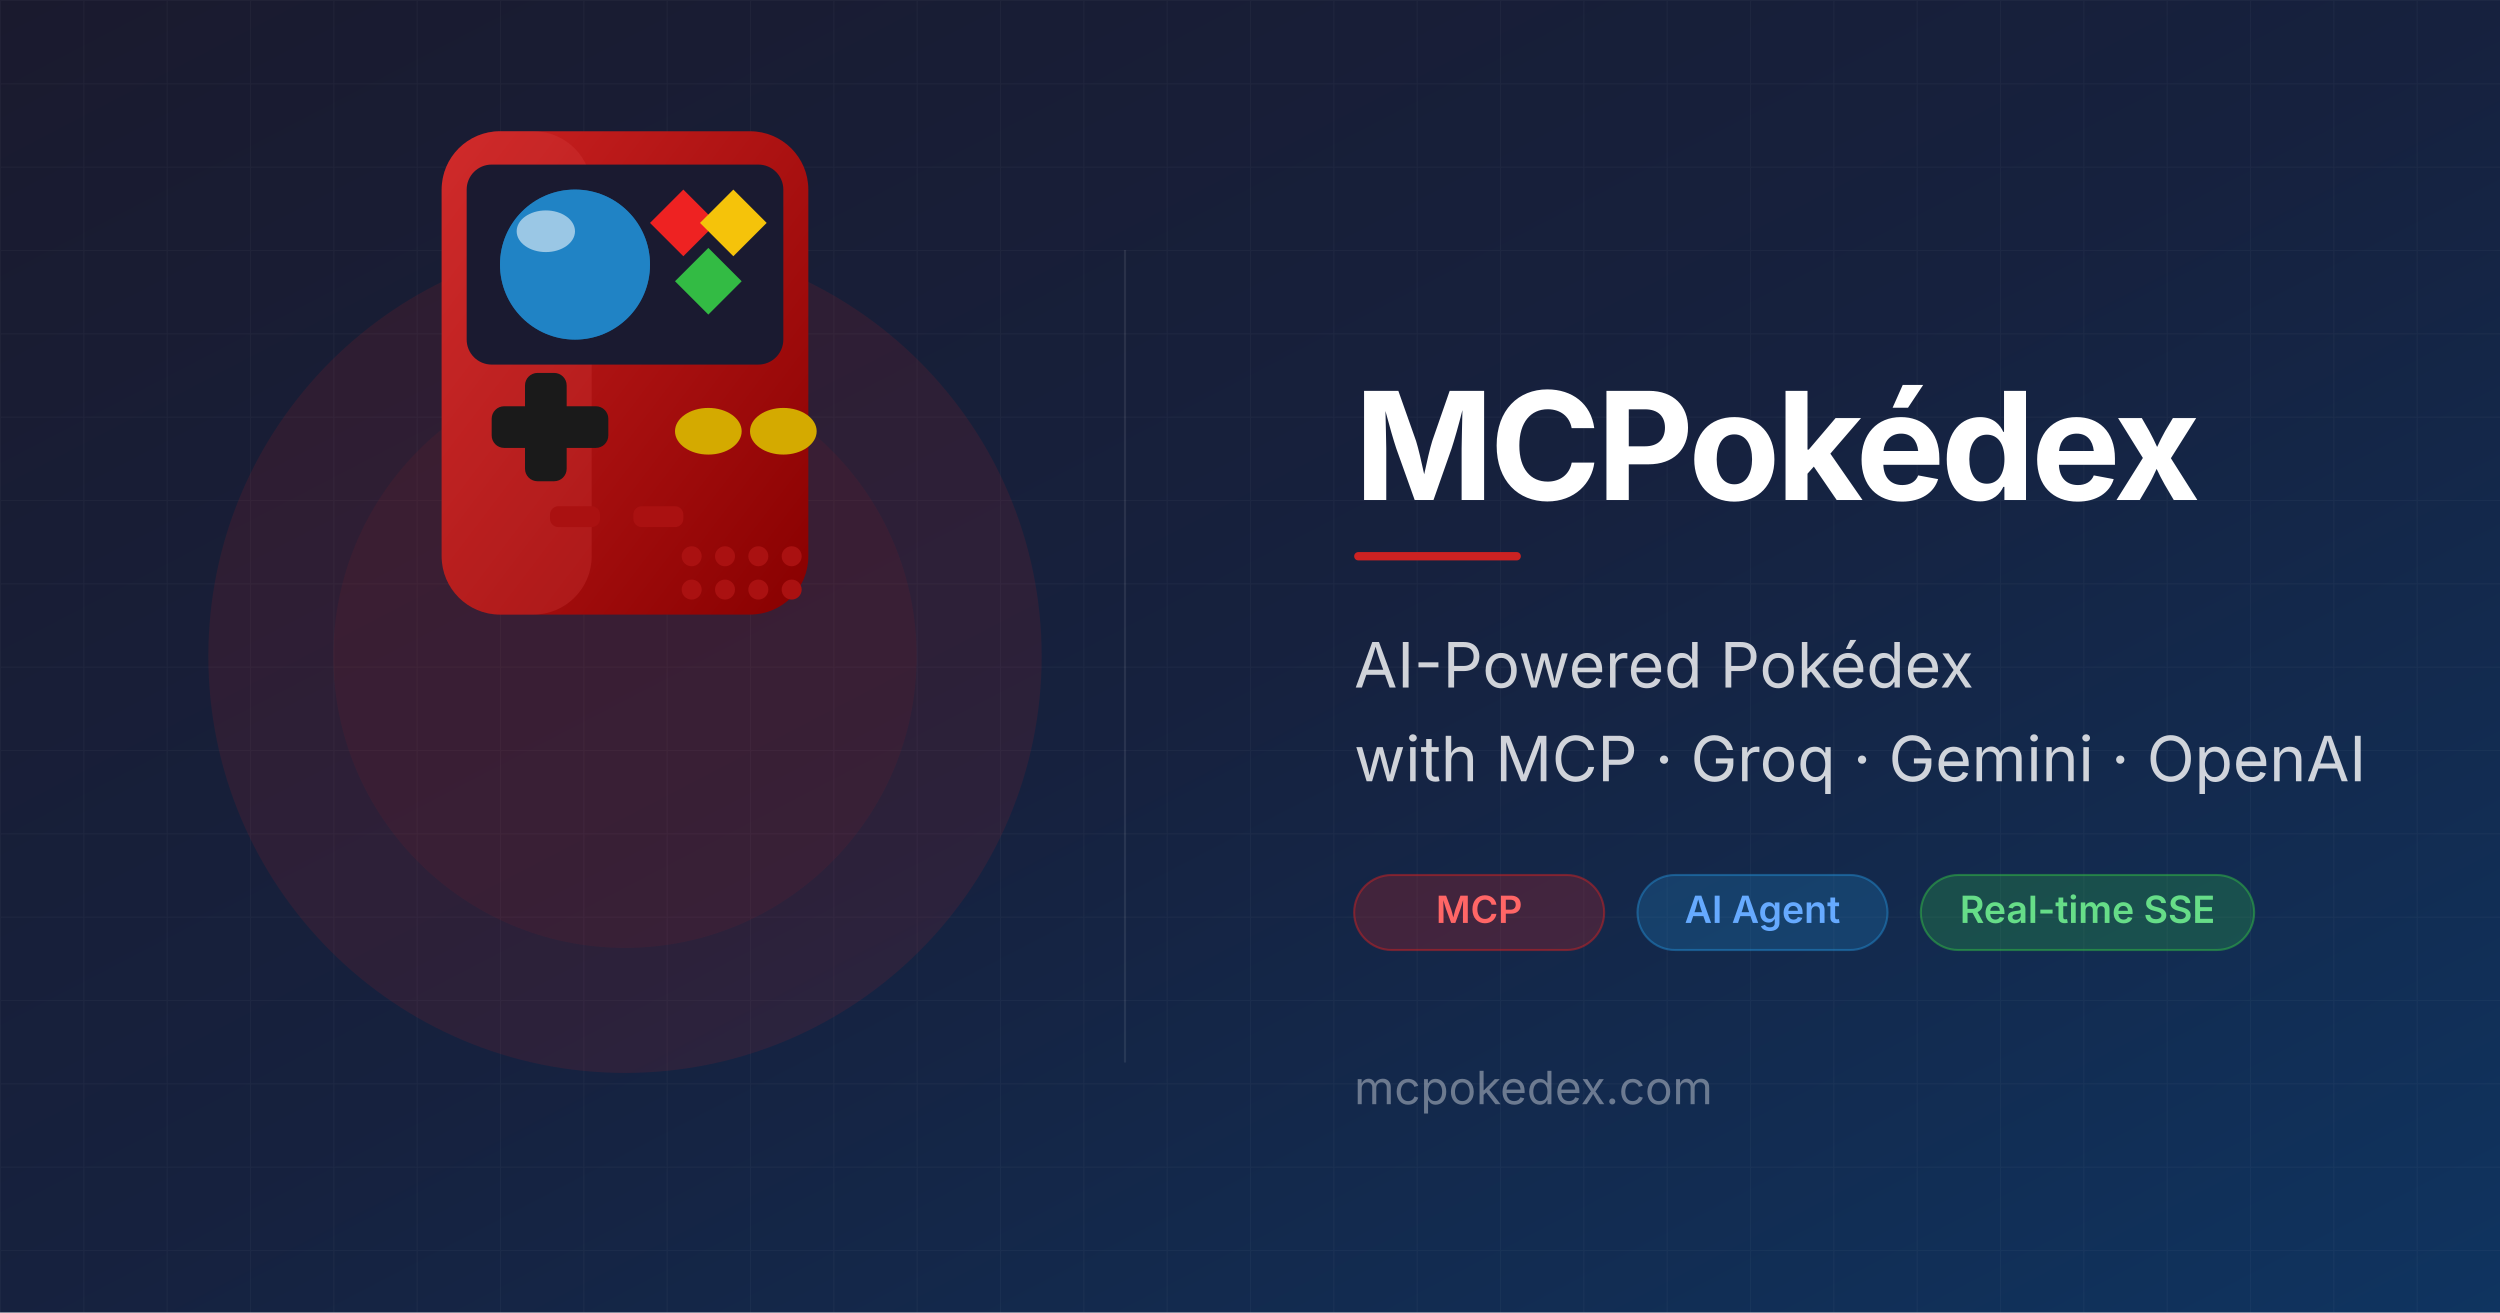
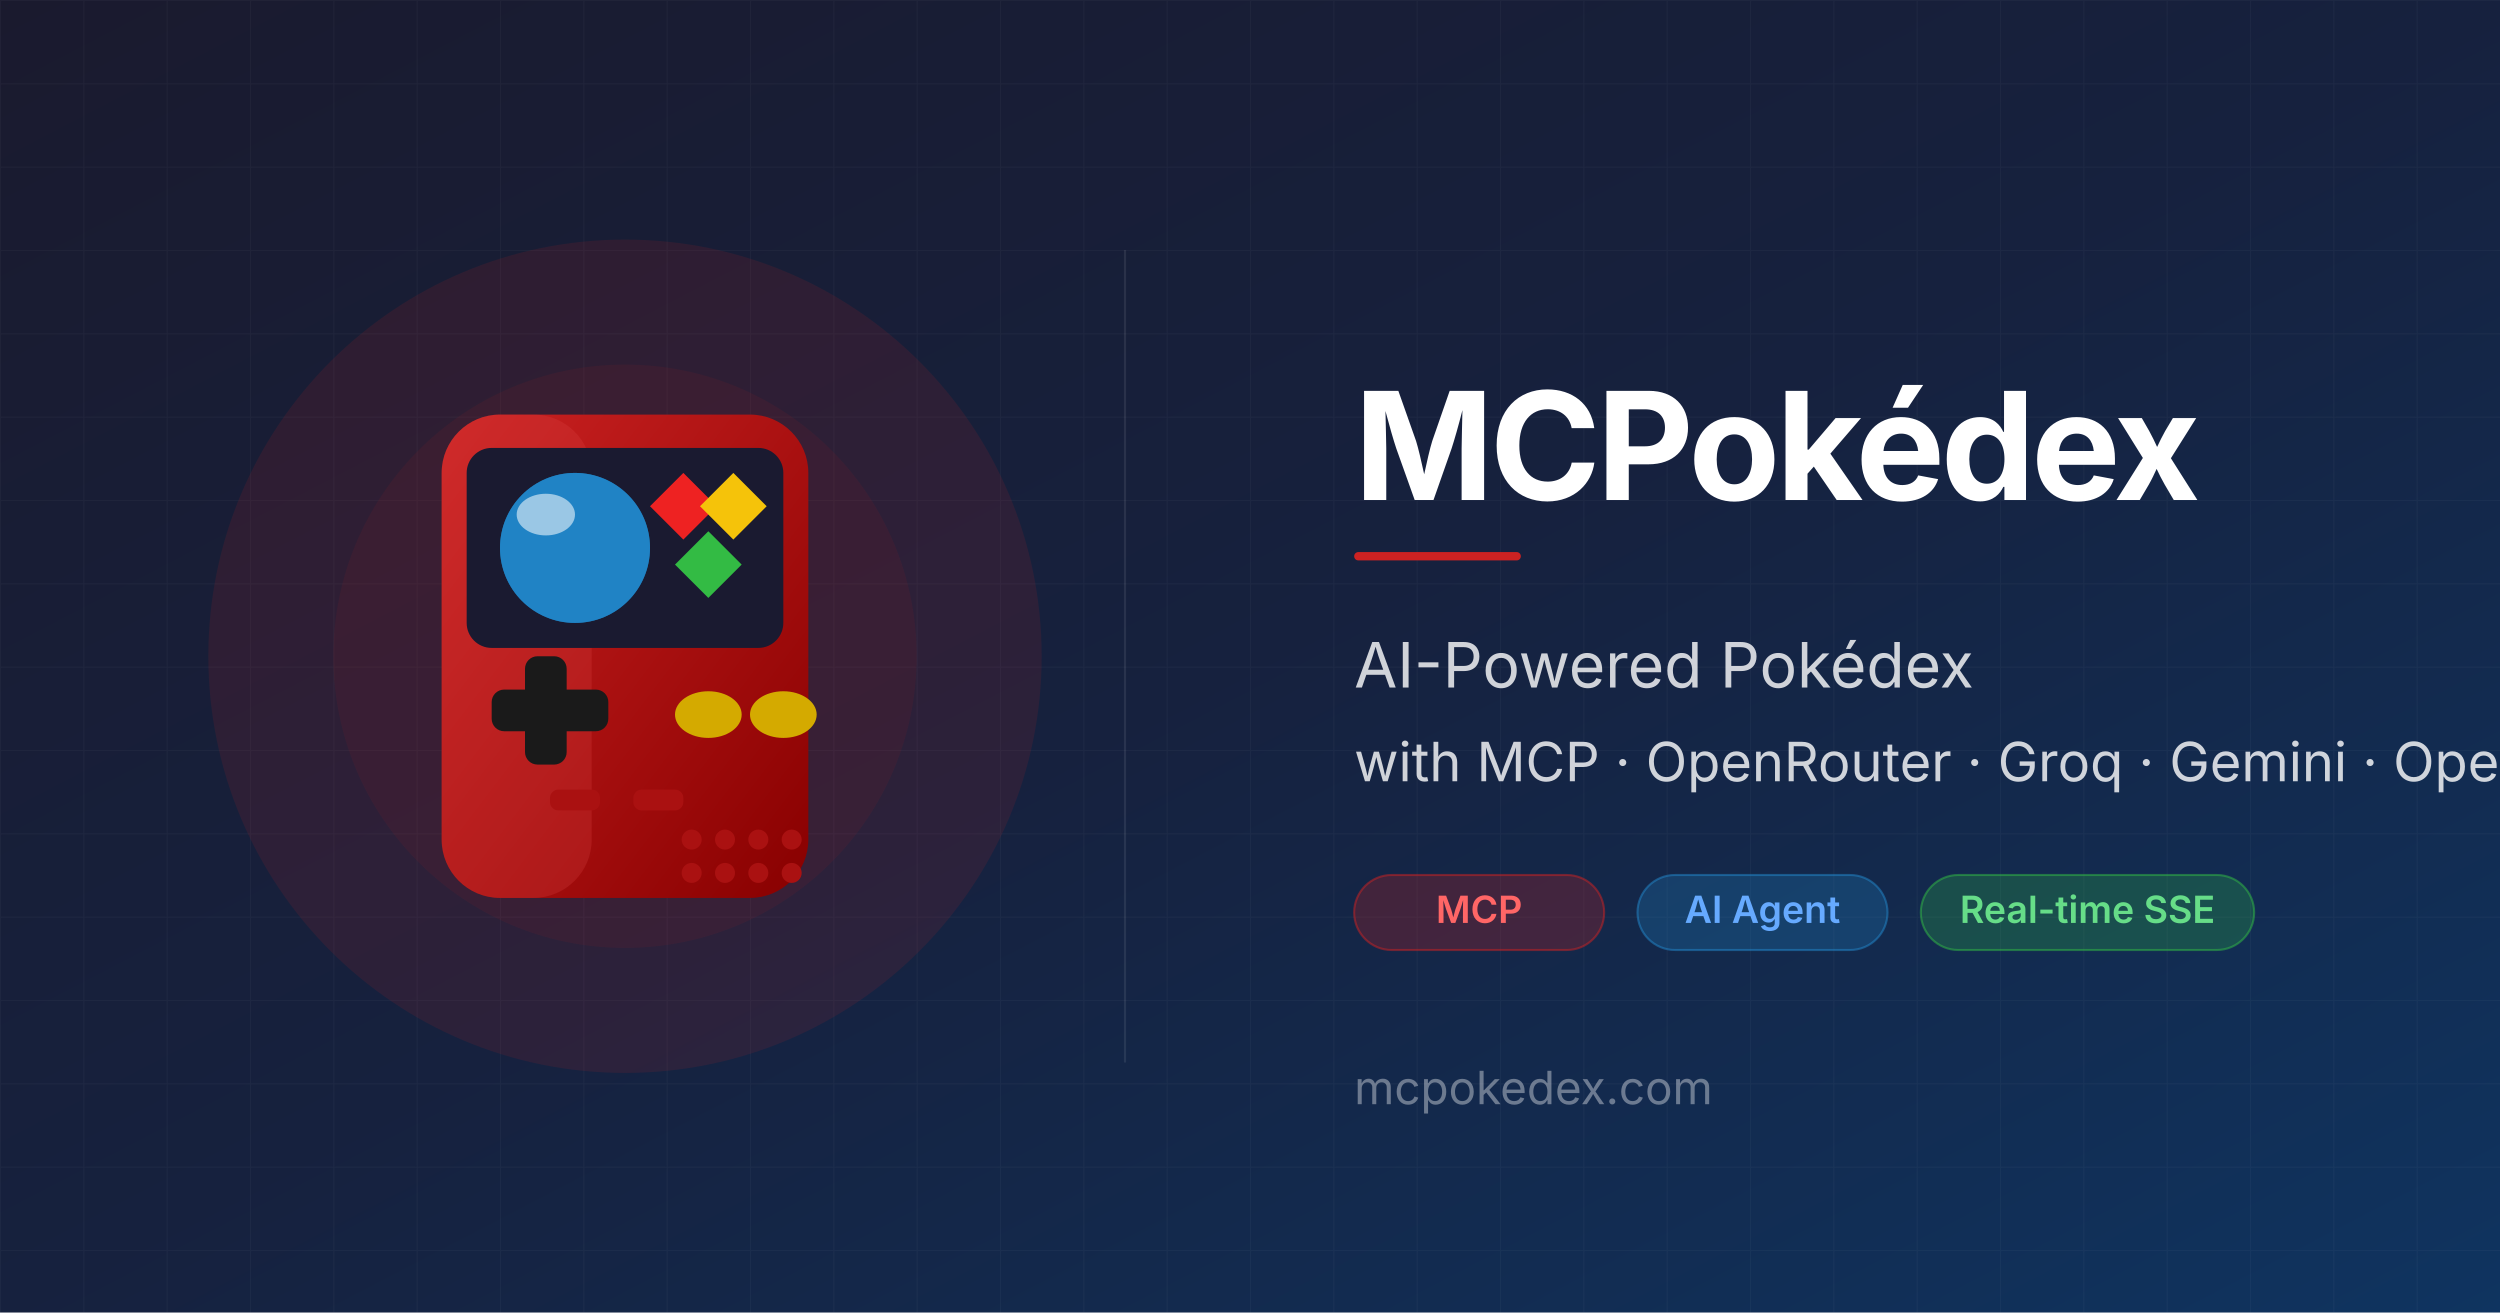
<svg xmlns="http://www.w3.org/2000/svg" viewBox="0 0 1200 630" width="1200" height="630">
  <defs>
    <linearGradient id="bg" x1="0%" y1="0%" x2="100%" y2="100%">
      <stop offset="0%" style="stop-color:#1a1a2e" />
      <stop offset="50%" style="stop-color:#16213e" />
      <stop offset="100%" style="stop-color:#0f3460" />
    </linearGradient>
    <linearGradient id="redGlow" x1="0%" y1="0%" x2="100%" y2="100%">
      <stop offset="0%" style="stop-color:#CC2222" />
      <stop offset="100%" style="stop-color:#880000" />
    </linearGradient>
    <filter id="glow">
      <feGaussianBlur stdDeviation="8" result="coloredBlur" />
      <feMerge>
        <feMergeNode in="coloredBlur" />
        <feMergeNode in="SourceGraphic" />
      </feMerge>
    </filter>
    <filter id="softGlow">
      <feGaussianBlur stdDeviation="20" result="coloredBlur" />
      <feMerge>
        <feMergeNode in="coloredBlur" />
        <feMergeNode in="SourceGraphic" />
      </feMerge>
    </filter>
  </defs>
  <rect width="1200" height="630" fill="url(#bg)" />
  <pattern id="grid" width="40" height="40" patternUnits="userSpaceOnUse">
    <path d="M 40 0 L 0 0 0 40" fill="none" stroke="#ffffff08" stroke-width="1" />
  </pattern>
  <rect width="1200" height="630" fill="url(#grid)" />
  <circle cx="300" cy="315" r="200" fill="#CC222220" />
  <circle cx="300" cy="315" r="140" fill="#CC222215" />
-   <g transform="translate(172, 55) scale(4)">
+   <g transform="translate(172, 191) scale(4)">
    <rect x="10" y="2" width="44" height="58" rx="7" fill="url(#redGlow)" />
    <rect x="10" y="2" width="18" height="58" rx="7" fill="#DD4444" opacity="0.25" />
    <rect x="13" y="6" width="38" height="24" rx="3" fill="#1A1A30" />
    <circle cx="26" cy="18" r="9" fill="#1A6FAA" />
    <circle cx="26" cy="18" r="9" fill="#2288CC" opacity="0.8" />
    <ellipse cx="22.5" cy="14" rx="3.5" ry="2.5" fill="white" opacity="0.55" />
    <polygon points="39,9 43,13 39,17 35,13" fill="#EE2222" />
    <polygon points="45,9 49,13 45,17 41,13" fill="#F5C30A" />
    <polygon points="42,16 46,20 42,24 38,20" fill="#33BB44" />
    <rect x="16" y="35" width="14" height="5" rx="1.5" fill="#1A1A1A" />
    <rect x="20" y="31" width="5" height="13" rx="1.5" fill="#1A1A1A" />
    <ellipse cx="42" cy="38" rx="4" ry="2.8" fill="#D4AA00" />
    <ellipse cx="51" cy="38" rx="4" ry="2.8" fill="#D4AA00" />
    <rect x="23" y="47" width="6" height="2.5" rx="1" fill="#AA1111" />
    <rect x="33" y="47" width="6" height="2.5" rx="1" fill="#AA1111" />
    <circle cx="40" cy="53" r="1.2" fill="#AA1111" />
    <circle cx="44" cy="53" r="1.2" fill="#AA1111" />
    <circle cx="48" cy="53" r="1.2" fill="#AA1111" />
    <circle cx="52" cy="53" r="1.2" fill="#AA1111" />
    <circle cx="40" cy="57" r="1.2" fill="#AA1111" />
    <circle cx="44" cy="57" r="1.2" fill="#AA1111" />
    <circle cx="48" cy="57" r="1.2" fill="#AA1111" />
    <circle cx="52" cy="57" r="1.2" fill="#AA1111" />
  </g>
  <line x1="540" y1="120" x2="540" y2="510" stroke="#ffffff15" stroke-width="1" />
  <text x="650" y="240" font-family="system-ui, -apple-system, sans-serif" font-size="72" font-weight="700" fill="white" letter-spacing="-2">MCPokédex</text>
  <rect x="650" y="265" width="80" height="4" rx="2" fill="#CC2222" />
  <text x="650" y="330" font-family="system-ui, -apple-system, sans-serif" font-size="30" fill="#ffffffcc" font-weight="400">AI-Powered Pokédex</text>
-   <text x="650" y="375" font-family="system-ui, -apple-system, sans-serif" font-size="30" fill="#ffffffcc" font-weight="400">with MCP · Groq · Gemini · OpenAI</text>
+   <text x="650" y="375" font-family="system-ui, -apple-system, sans-serif" font-size="26" fill="#ffffffcc" font-weight="400">with MCP · OpenRouter · Groq · Gemini · OpenAI</text>
  <rect x="650" y="420" width="120" height="36" rx="18" fill="#CC222240" stroke="#CC222280" stroke-width="1" />
  <text x="710" y="443" font-family="system-ui, -apple-system, sans-serif" font-size="18" fill="#ff6666" text-anchor="middle" font-weight="600">MCP</text>
  <rect x="786" y="420" width="120" height="36" rx="18" fill="#2288CC40" stroke="#2288CC80" stroke-width="1" />
  <text x="846" y="443" font-family="system-ui, -apple-system, sans-serif" font-size="18" fill="#66aaff" text-anchor="middle" font-weight="600">AI Agent</text>
  <rect x="922" y="420" width="160" height="36" rx="18" fill="#33BB4440" stroke="#33BB4480" stroke-width="1" />
  <text x="1002" y="443" font-family="system-ui, -apple-system, sans-serif" font-size="18" fill="#66dd88" text-anchor="middle" font-weight="600">Real-time SSE</text>
  <text x="650" y="530" font-family="system-ui, -apple-system, sans-serif" font-size="22" fill="#ffffff60">mcpokedex.com</text>
</svg>
